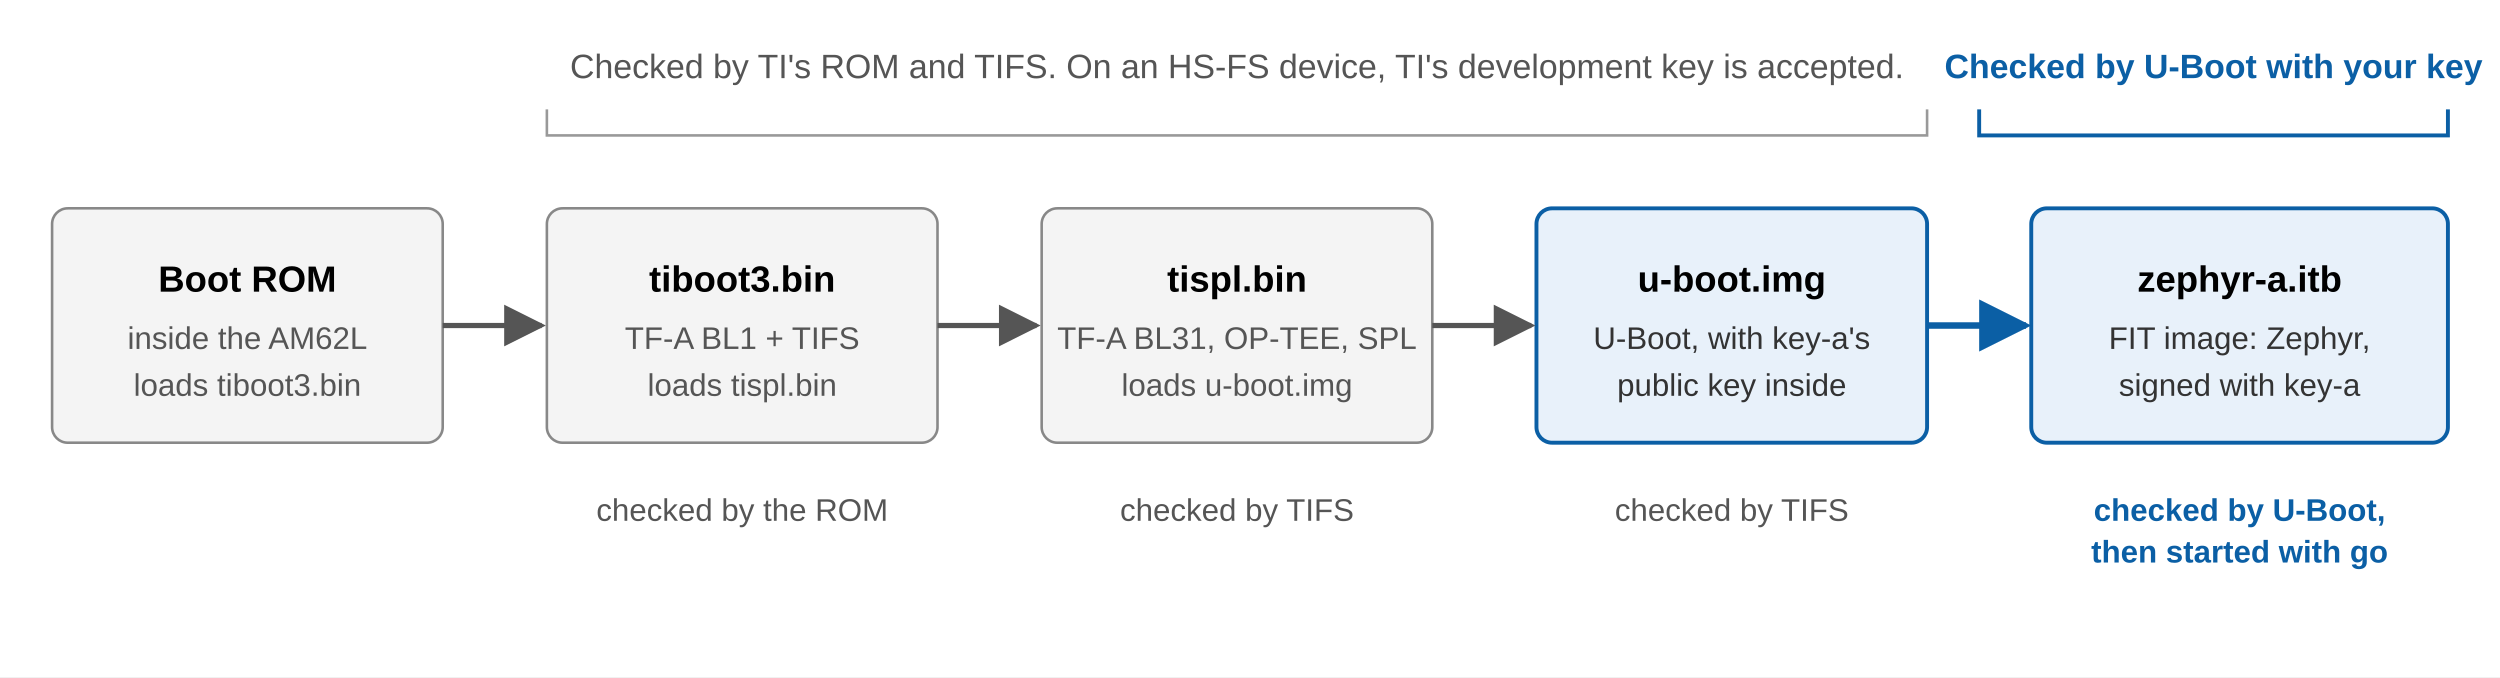
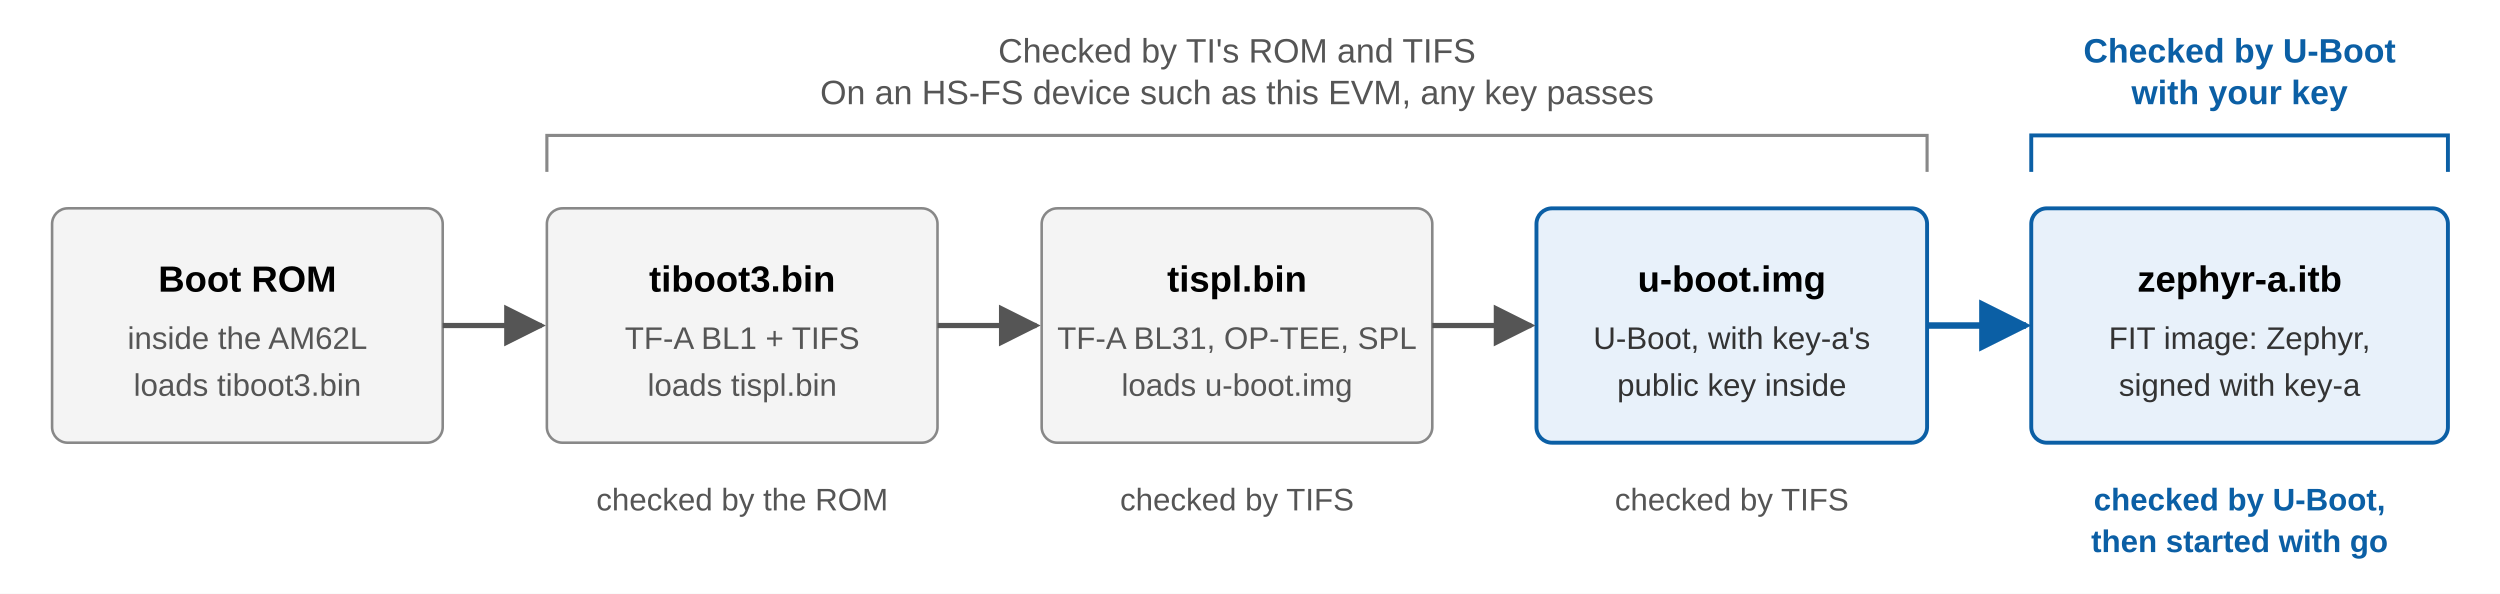
- <svg xmlns="http://www.w3.org/2000/svg" width="960" height="260" viewBox="0 0 960 260" font-family="Arial, Helvetica, sans-serif" font-size="14">
+ <svg xmlns="http://www.w3.org/2000/svg" width="960" height="228" viewBox="0 0 960 228" font-family="Arial, Helvetica, sans-serif" font-size="14">
  <defs>
    <marker id="ta" viewBox="0 0 10 10" refX="9" refY="5" markerWidth="8" markerHeight="8" orient="auto-start-reverse">
      <path d="M 0 0 L 10 5 L 0 10 z" fill="#555" />
    </marker>
    <marker id="tb" viewBox="0 0 10 10" refX="9" refY="5" markerWidth="8" markerHeight="8" orient="auto-start-reverse">
      <path d="M 0 0 L 10 5 L 0 10 z" fill="#0b5fa5" />
    </marker>
  </defs>
-   <rect width="960" height="260" fill="#ffffff" />
-   <text x="475" y="30" text-anchor="middle" fill="#555" font-size="13">Checked by TI's ROM and TIFS. On an HS-FS device, TI's development key is accepted.</text>
-   <path d="M 210 42 L 210 52 L 740 52 L 740 42" fill="none" stroke="#999" stroke-width="1" />
-   <text x="850" y="30" text-anchor="middle" fill="#0b5fa5" font-size="13" font-weight="bold">Checked by U-Boot with your key</text>
-   <path d="M 760 42 L 760 52 L 940 52 L 940 42" fill="none" stroke="#0b5fa5" stroke-width="1.5" />
+   <rect width="960" height="228" fill="#ffffff" />
+   <text x="475" y="24" text-anchor="middle" fill="#555" font-size="13">Checked by TI's ROM and TIFS</text>
+   <text x="475" y="40" text-anchor="middle" fill="#555" font-size="13">On an HS-FS device such as this EVM, any key passes</text>
+   <path d="M 210 66 V 52 H 740 V 66" fill="none" stroke="#888" stroke-width="1.2" />
+   <text x="860" y="24" text-anchor="middle" fill="#0b5fa5" font-size="13" font-weight="bold">Checked by U-Boot</text>
+   <text x="860" y="40" text-anchor="middle" fill="#0b5fa5" font-size="13" font-weight="bold">with your key</text>
+   <path d="M 780 66 V 52 H 940 V 66" fill="none" stroke="#0b5fa5" stroke-width="1.5" />
  <rect x="20" y="80" width="150" height="90" rx="6" fill="#f4f4f4" stroke="#888" />
  <text x="95" y="112" text-anchor="middle" font-weight="bold">Boot ROM</text>
  <text x="95" y="134" text-anchor="middle" fill="#555" font-size="12">inside the AM62L</text>
  <text x="95" y="152" text-anchor="middle" fill="#555" font-size="12">loads tiboot3.bin</text>
  <rect x="210" y="80" width="150" height="90" rx="6" fill="#f4f4f4" stroke="#888" />
  <text x="285" y="112" text-anchor="middle" font-weight="bold">tiboot3.bin</text>
  <text x="285" y="134" text-anchor="middle" fill="#555" font-size="12">TF-A BL1 + TIFS</text>
  <text x="285" y="152" text-anchor="middle" fill="#555" font-size="12">loads tispl.bin</text>
  <rect x="400" y="80" width="150" height="90" rx="6" fill="#f4f4f4" stroke="#888" />
  <text x="475" y="112" text-anchor="middle" font-weight="bold">tispl.bin</text>
  <text x="475" y="134" text-anchor="middle" fill="#555" font-size="12">TF-A BL31, OP-TEE, SPL</text>
  <text x="475" y="152" text-anchor="middle" fill="#555" font-size="12">loads u-boot.img</text>
  <rect x="590" y="80" width="150" height="90" rx="6" fill="#e8f1fa" stroke="#0b5fa5" stroke-width="1.5" />
  <text x="665" y="112" text-anchor="middle" font-weight="bold">u-boot.img</text>
  <text x="665" y="134" text-anchor="middle" fill="#333" font-size="12">U-Boot, with key-a's</text>
  <text x="665" y="152" text-anchor="middle" fill="#333" font-size="12">public key inside</text>
  <rect x="780" y="80" width="160" height="90" rx="6" fill="#e8f1fa" stroke="#0b5fa5" stroke-width="1.5" />
  <text x="860" y="112" text-anchor="middle" font-weight="bold">zephyr-a.itb</text>
  <text x="860" y="134" text-anchor="middle" fill="#333" font-size="12">FIT image: Zephyr,</text>
  <text x="860" y="152" text-anchor="middle" fill="#333" font-size="12">signed with key-a</text>
  <line x1="170" y1="125" x2="208" y2="125" stroke="#555" stroke-width="2" marker-end="url(#ta)" />
  <line x1="360" y1="125" x2="398" y2="125" stroke="#555" stroke-width="2" marker-end="url(#ta)" />
  <line x1="550" y1="125" x2="588" y2="125" stroke="#555" stroke-width="2" marker-end="url(#ta)" />
  <line x1="740" y1="125" x2="778" y2="125" stroke="#0b5fa5" stroke-width="2.5" marker-end="url(#tb)" />
-   <text x="285" y="200" text-anchor="middle" fill="#555" font-size="12">checked by the ROM</text>
-   <text x="475" y="200" text-anchor="middle" fill="#555" font-size="12">checked by TIFS</text>
-   <text x="665" y="200" text-anchor="middle" fill="#555" font-size="12">checked by TIFS</text>
-   <text x="860" y="200" text-anchor="middle" fill="#0b5fa5" font-size="12" font-weight="bold">checked by U-Boot,</text>
-   <text x="860" y="216" text-anchor="middle" fill="#0b5fa5" font-size="12" font-weight="bold">then started with go</text>
+   <text x="285" y="196" text-anchor="middle" fill="#555" font-size="12">checked by the ROM</text>
+   <text x="475" y="196" text-anchor="middle" fill="#555" font-size="12">checked by TIFS</text>
+   <text x="665" y="196" text-anchor="middle" fill="#555" font-size="12">checked by TIFS</text>
+   <text x="860" y="196" text-anchor="middle" fill="#0b5fa5" font-size="12" font-weight="bold">checked by U-Boot,</text>
+   <text x="860" y="212" text-anchor="middle" fill="#0b5fa5" font-size="12" font-weight="bold">then started with go</text>
</svg>
